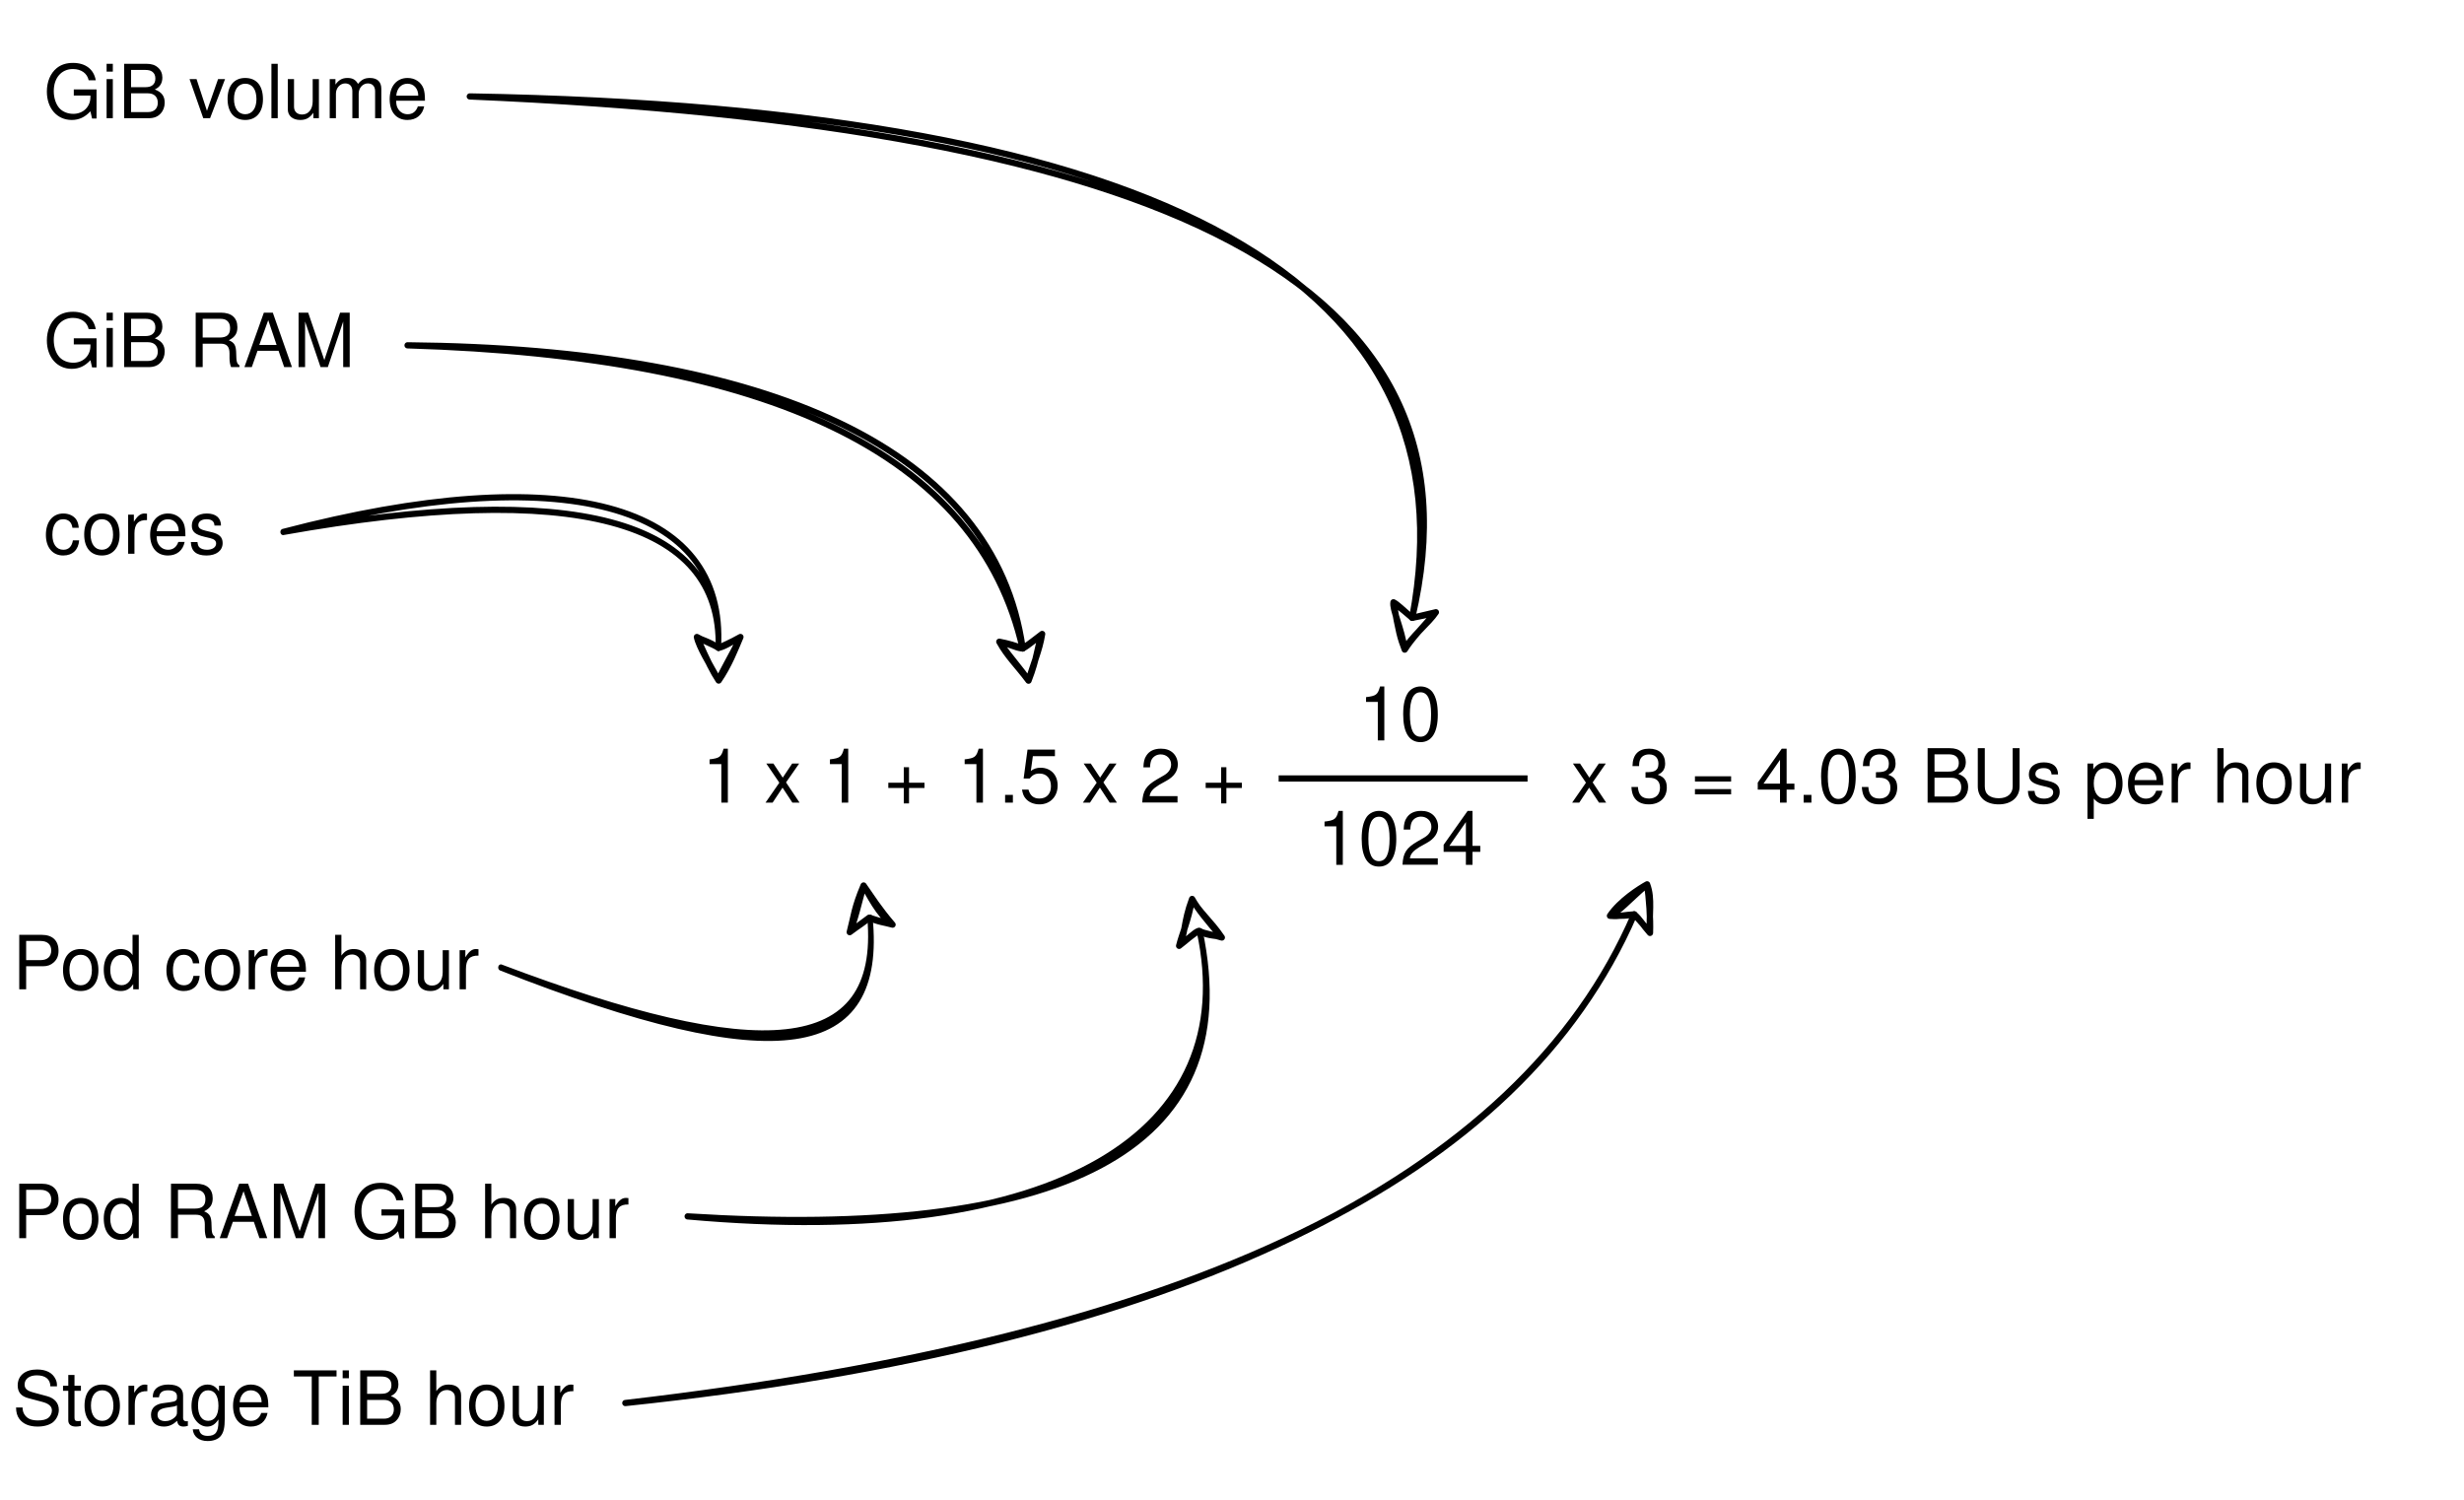
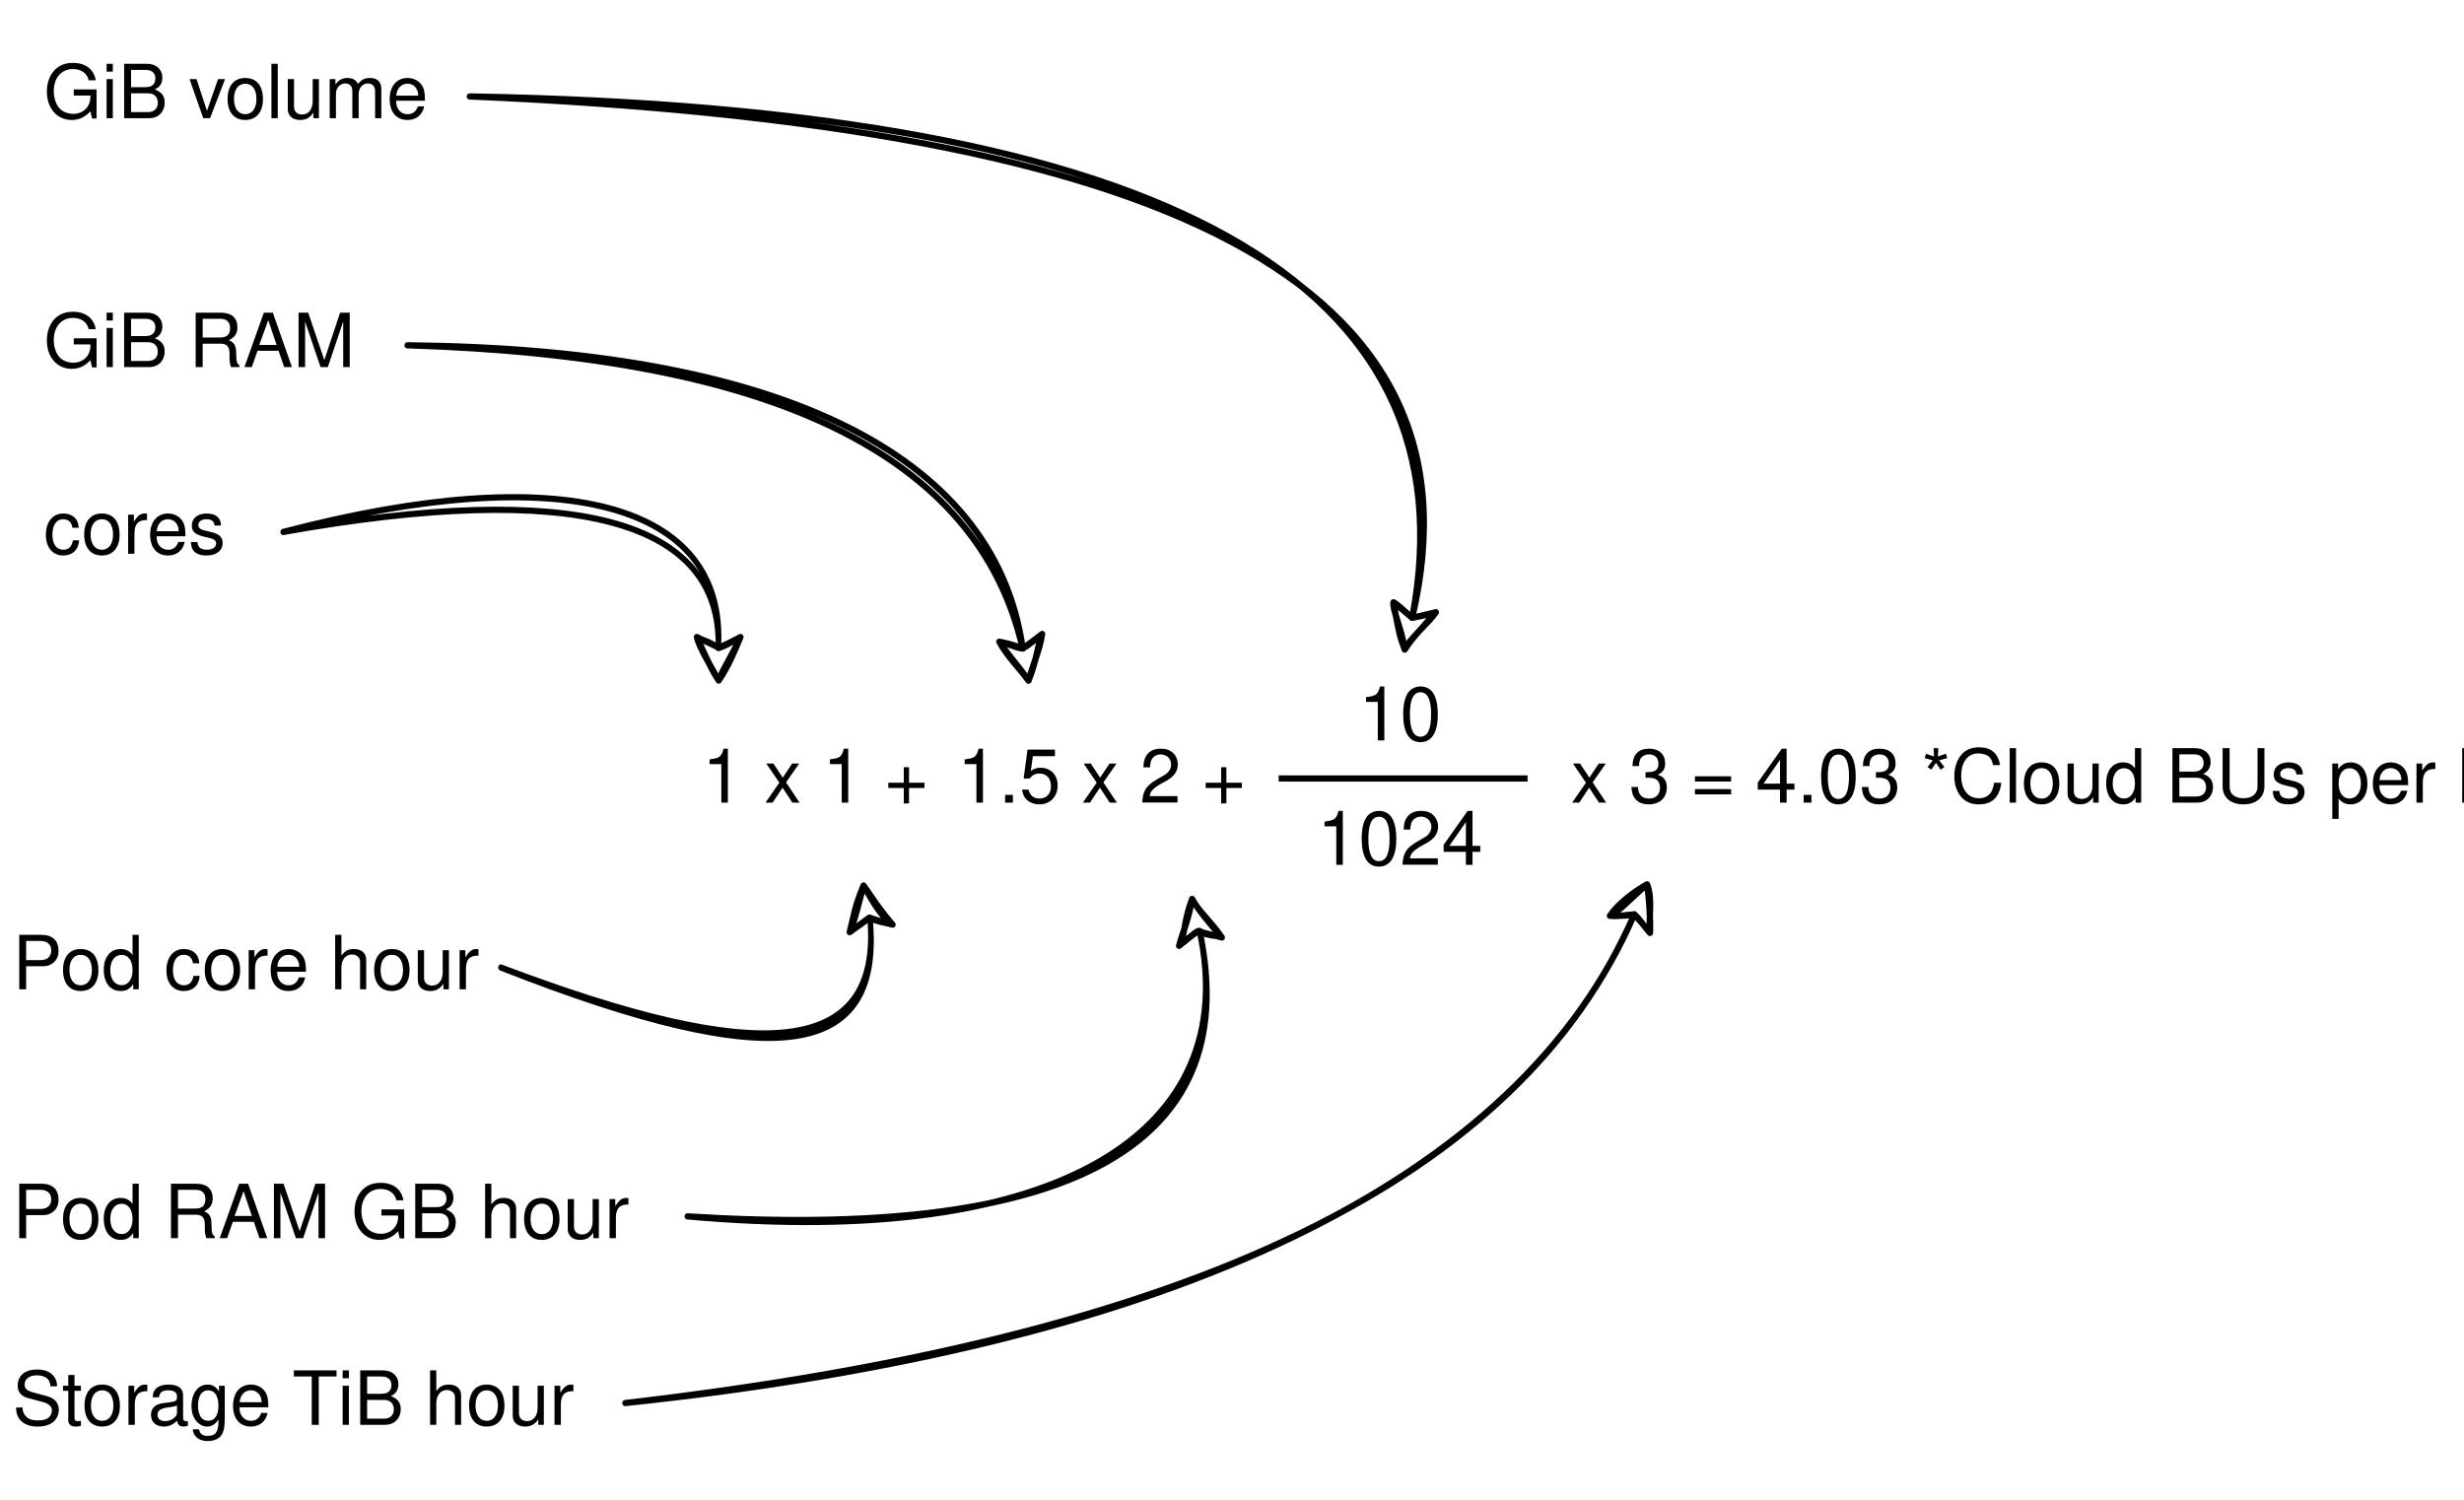
<svg xmlns="http://www.w3.org/2000/svg" width="396px" height="241px" viewBox="0 0 396 241" version="1.1" xml:space="preserve" style="fill-rule:evenodd;clip-rule:evenodd;stroke-linecap:round;stroke-linejoin:round;stroke-miterlimit:10;">
  <g>
    <rect x="145.5" y="110.5" width="80" height="30" style="fill:none;" />
    <g transform="matrix(1,0,0,1,177,129)">
      <g>
        <text x="-23.183px" y="0px" style="font-family:'Helvetica';font-size:12px;">1.5 x 2 +</text>
      </g>
    </g>
    <rect x="5.5" y="70.5" width="40" height="30" style="fill:none;" />
    <g transform="matrix(1,0,0,1,7,89)">
      <g>
        <text x="0px" y="0px" style="font-family:'Helvetica';font-size:12px;">cores</text>
      </g>
    </g>
    <path d="M45.5,85.5C98.833,75.5 125.5,81.71 125.5,104.13" style="fill:none;fill-rule:nonzero;" />
    <path d="M125.5,109.38L122,102.38L125.5,104.13L129,102.38L125.5,109.38Z" style="fill:none;fill-rule:nonzero;" />
    <g transform="matrix(0.874308,0,0,1,5.719,0)">
      <path d="M45.5,85.5C96.84,73.73 127.14,80.86 125.5,104.13M45.5,85.5C98.84,77.18 126.12,83.45 125.5,104.13" style="fill:none;fill-rule:nonzero;stroke:black;stroke-width:1px;" />
    </g>
    <g transform="matrix(1,0,0,1,-10,0)">
      <path d="M125.5,109.38C124.53,107.88 123.86,106.6 122,102.38M125.5,109.38C124.1,106.84 122.31,103.94 122,102.38M122,102.38C122.83,102.91 123.81,103.01 125.5,104.13M122,102.38C123.21,103.08 124.49,103.5 125.5,104.13M125.5,104.13C126.7,103.84 127.79,103 129,102.38M125.5,104.13C126.14,103.78 127.31,103.34 129,102.38M129,102.38C128.19,104.31 127.14,107.01 125.5,109.38M129,102.38C127.6,105.47 126.03,107.77 125.5,109.38" style="fill:none;fill-rule:nonzero;stroke:black;stroke-width:1px;" />
    </g>
    <rect x="0.5" y="140.5" width="80" height="30" style="fill:none;" />
    <g transform="matrix(1,0,0,1,2,159)">
      <g>
        <text x="0px" y="0px" style="font-family:'Helvetica';font-size:12px;">Pod core hour</text>
      </g>
    </g>
    <path d="M80.5,155.5C130.5,172.167 153.567,169.497 149.7,147.49" style="fill:none;fill-rule:nonzero;" />
    <path d="M148.79,142.32L153.45,148.61L149.7,147.49L146.56,149.82L148.79,142.32Z" style="fill:none;fill-rule:nonzero;" />
    <g transform="matrix(0.85715,0,0,1,11.4994,0)">
      <path d="M80.5,155.5C128.51,171.08 152.02,170.36 149.7,147.49M80.5,155.5C132.72,173.11 152.27,169.94 149.7,147.49" style="fill:none;fill-rule:nonzero;stroke:black;stroke-width:1px;" />
    </g>
    <g transform="matrix(1,0,0,1,-10,0)">
      <path d="M148.79,142.32C149.62,143.63 151.18,147.03 153.45,148.61M148.79,142.32C150.26,144.41 151.16,145.93 153.45,148.61M153.45,148.61C152.18,148.25 151.05,148.18 149.7,147.49M153.45,148.61C152.54,148.32 151.52,148.1 149.7,147.49M149.7,147.49C148.71,148.36 148.07,148.68 146.56,149.82M149.7,147.49C149.11,147.96 148.35,148.45 146.56,149.82M146.56,149.82C147.23,147.29 147.28,145.87 148.79,142.32M146.56,149.82C147.46,147.73 147.99,145.16 148.79,142.32" style="fill:none;fill-rule:nonzero;stroke:black;stroke-width:1px;" />
    </g>
    <g transform="matrix(1,0,0,1,-3,0)">
      <rect x="110.5" y="110.5" width="60" height="30" style="fill:none;" />
    </g>
    <g transform="matrix(1,0,0,1,131,129)">
      <g>
        <text x="-18.179px" y="0px" style="font-family:'Helvetica';font-size:12px;">1 x 1 +</text>
      </g>
    </g>
    <rect x="0.5" y="180.5" width="110" height="30" style="fill:none;" />
    <g transform="matrix(1,0,0,1,2,199)">
      <g>
        <text x="0px" y="0px" style="font-family:'Helvetica';font-size:12px;">Pod RAM GB hour</text>
      </g>
    </g>
    <rect x="0.5" y="210.5" width="100" height="30" style="fill:none;" />
    <g transform="matrix(1,0,0,1,2,229)">
      <g>
        <text x="0px" y="0px" style="font-family:'Helvetica';font-size:12px;">Storage TiB hour</text>
      </g>
    </g>
    <rect x="5.5" y="40.5" width="60" height="30" style="fill:none;" />
    <g transform="matrix(1,0,0,1,7,59)">
      <g>
        <text x="0px" y="0px" style="font-family:'Helvetica';font-size:12px;">GiB RAM</text>
      </g>
    </g>
    <rect x="245.5" y="110.5" width="150" height="30" style="fill:none;" />
    <g transform="matrix(1,0,0,1,316,129)">
      <g>
-         <text x="-63.536px" y="0px" style="font-family:'Helvetica';font-size:12px;">x 3 = 4.03 BUs per hour</text>
+         <text x="-63.536px" y="0px" style="font-family:'Helvetica';font-size:12px;">x 3 = 4.03 *Cloud BUs per hour</text>
      </g>
    </g>
    <rect x="195.5" y="105.5" width="60" height="20" style="fill:none;" />
    <g transform="matrix(1,0,0,1,225,119)">
      <g>
        <text x="-6.674px" y="0px" style="font-family:'Helvetica';font-size:12px;">10</text>
      </g>
    </g>
    <rect x="195.5" y="125.5" width="60" height="20" style="fill:none;" />
    <g transform="matrix(1,0,0,1,225,139)">
      <g>
        <text x="-13.348px" y="0px" style="font-family:'Helvetica';font-size:12px;">1024</text>
      </g>
    </g>
    <path d="M245.5,125.12L205.5,125.12" style="fill:none;fill-rule:nonzero;stroke:black;stroke-width:1px;stroke-linecap:butt;stroke-linejoin:miter;" />
    <path d="M110.5,195.5C173.833,198.833 202.2,183.543 195.6,149.63" style="fill:none;fill-rule:nonzero;" />
    <path d="M194.59,144.48L199.37,150.68L195.6,149.63L192.5,152.02L194.59,144.48Z" style="fill:none;fill-rule:nonzero;" />
    <g transform="matrix(0.967084,0,0,1,3.63718,0)">
      <path d="M110.5,195.5C172.06,199.23 203.4,185.28 195.6,149.63M110.5,195.5C172.2,200.85 202.84,181.98 195.6,149.63" style="fill:none;fill-rule:nonzero;stroke:black;stroke-width:1px;" />
    </g>
    <g transform="matrix(1,0,0,1,-3,0)">
      <path d="M194.59,144.48C195.51,146.12 197.03,147.97 199.37,150.68M194.59,144.48C195.7,146.6 197.54,147.96 199.37,150.68M199.37,150.68C198.64,150.26 197.35,150.57 195.6,149.63M199.37,150.68C198,150.26 196.73,150.07 195.6,149.63M195.6,149.63C194.98,149.84 193.83,151.03 192.5,152.02M195.6,149.63C194.64,150.26 193.44,151.24 192.5,152.02M192.5,152.02C193.56,150.09 193.14,148.34 194.59,144.48M192.5,152.02C192.96,150.12 193.96,148.07 194.59,144.48" style="fill:none;fill-rule:nonzero;stroke:black;stroke-width:1px;" />
    </g>
    <path d="M100.5,225.5C190.5,215.5 244.55,189.32 262.65,146.96" style="fill:none;fill-rule:nonzero;" />
    <path d="M264.71,142.13L265.18,149.94L262.65,146.96L258.74,147.19L264.71,142.13Z" style="fill:none;fill-rule:nonzero;" />
    <path d="M100.5,225.5C188.73,216.23 244.15,189.91 262.65,146.96M100.5,225.5C192.28,214.84 244.23,189.42 262.65,146.96" style="fill:none;fill-rule:nonzero;stroke:black;stroke-width:1px;" />
    <path d="M264.71,142.13C265.6,144.44 264.97,147.07 265.18,149.94M264.71,142.13C265.03,144.33 265.27,147.6 265.18,149.94M265.18,149.94C264.05,148.68 263.56,147.72 262.65,146.96M265.18,149.94C264.48,149 263.79,148.25 262.65,146.96M262.65,146.96C261.07,147.04 260.38,147.32 258.74,147.19M262.65,146.96C261.57,147.19 260.89,147.2 258.74,147.19M258.74,147.19C260.35,144.79 263.54,142.77 264.71,142.13M258.74,147.19C260.56,146.18 261.26,145.14 264.71,142.13" style="fill:none;fill-rule:nonzero;stroke:black;stroke-width:1px;" />
    <rect x="5.5" y="0.5" width="70" height="30" style="fill:none;" />
    <g transform="matrix(1,0,0,1,7,19)">
      <g>
        <text x="0px" y="0px" style="font-family:'Helvetica';font-size:12px;">GiB volume</text>
      </g>
    </g>
    <path d="M75.5,15.5C188.833,18.833 239.32,46.767 226.96,99.3" style="fill:none;fill-rule:nonzero;" />
    <path d="M225.76,104.41L223.95,96.8L226.96,99.3L230.77,98.4L225.76,104.41Z" style="fill:none;fill-rule:nonzero;" />
    <path d="M75.5,15.5C187.06,20.25 239.73,45.08 226.96,99.3M75.5,15.5C188.23,17.44 237.07,45.57 226.96,99.3" style="fill:none;fill-rule:nonzero;stroke:black;stroke-width:1px;" />
    <path d="M225.76,104.41C225.23,100.88 223.74,97.98 223.95,96.8M225.76,104.41C225.05,102.56 224.78,101.59 223.95,96.8M223.95,96.8C224.67,97.19 225.25,97.83 226.96,99.3M223.95,96.8C225.04,97.69 226.36,98.76 226.96,99.3M226.96,99.3C228.25,99.02 229.3,98.89 230.77,98.4M226.96,99.3C227.69,99.14 228.91,98.84 230.77,98.4M230.77,98.4C229.67,100.09 226.62,102.5 225.76,104.41M230.77,98.4C228.64,100.8 226.83,102.69 225.76,104.41" style="fill:none;fill-rule:nonzero;stroke:black;stroke-width:1px;" />
    <path d="M65.5,55.5C125.5,55.5 158.453,71.743 164.36,104.23" style="fill:none;fill-rule:nonzero;" />
    <path d="M165.3,109.4L160.6,103.14L164.36,104.23L167.49,101.89L165.3,109.4Z" style="fill:none;fill-rule:nonzero;" />
    <path d="M65.5,55.5C123.73,57.25 157.27,72.91 164.36,104.23M65.5,55.5C123.7,56.04 159.84,72.21 164.36,104.23" style="fill:none;fill-rule:nonzero;stroke:black;stroke-width:1px;" />
    <path d="M165.3,109.4C163.58,107.07 161.9,105.53 160.6,103.14M165.3,109.4C164.19,107.62 162.75,106.24 160.6,103.14M160.6,103.14C161.76,103.32 163.16,104.13 164.36,104.23M160.6,103.14C161.94,103.39 163.41,103.81 164.36,104.23M164.36,104.23C165.28,103.75 166.55,102.63 167.49,101.89M164.36,104.23C165.4,103.47 166.39,102.77 167.49,101.89M167.49,101.89C166.62,104.12 166.77,105.65 165.3,109.4M167.49,101.89C167.07,104.57 165.99,106.88 165.3,109.4" style="fill:none;fill-rule:nonzero;stroke:black;stroke-width:1px;" />
  </g>
</svg>
